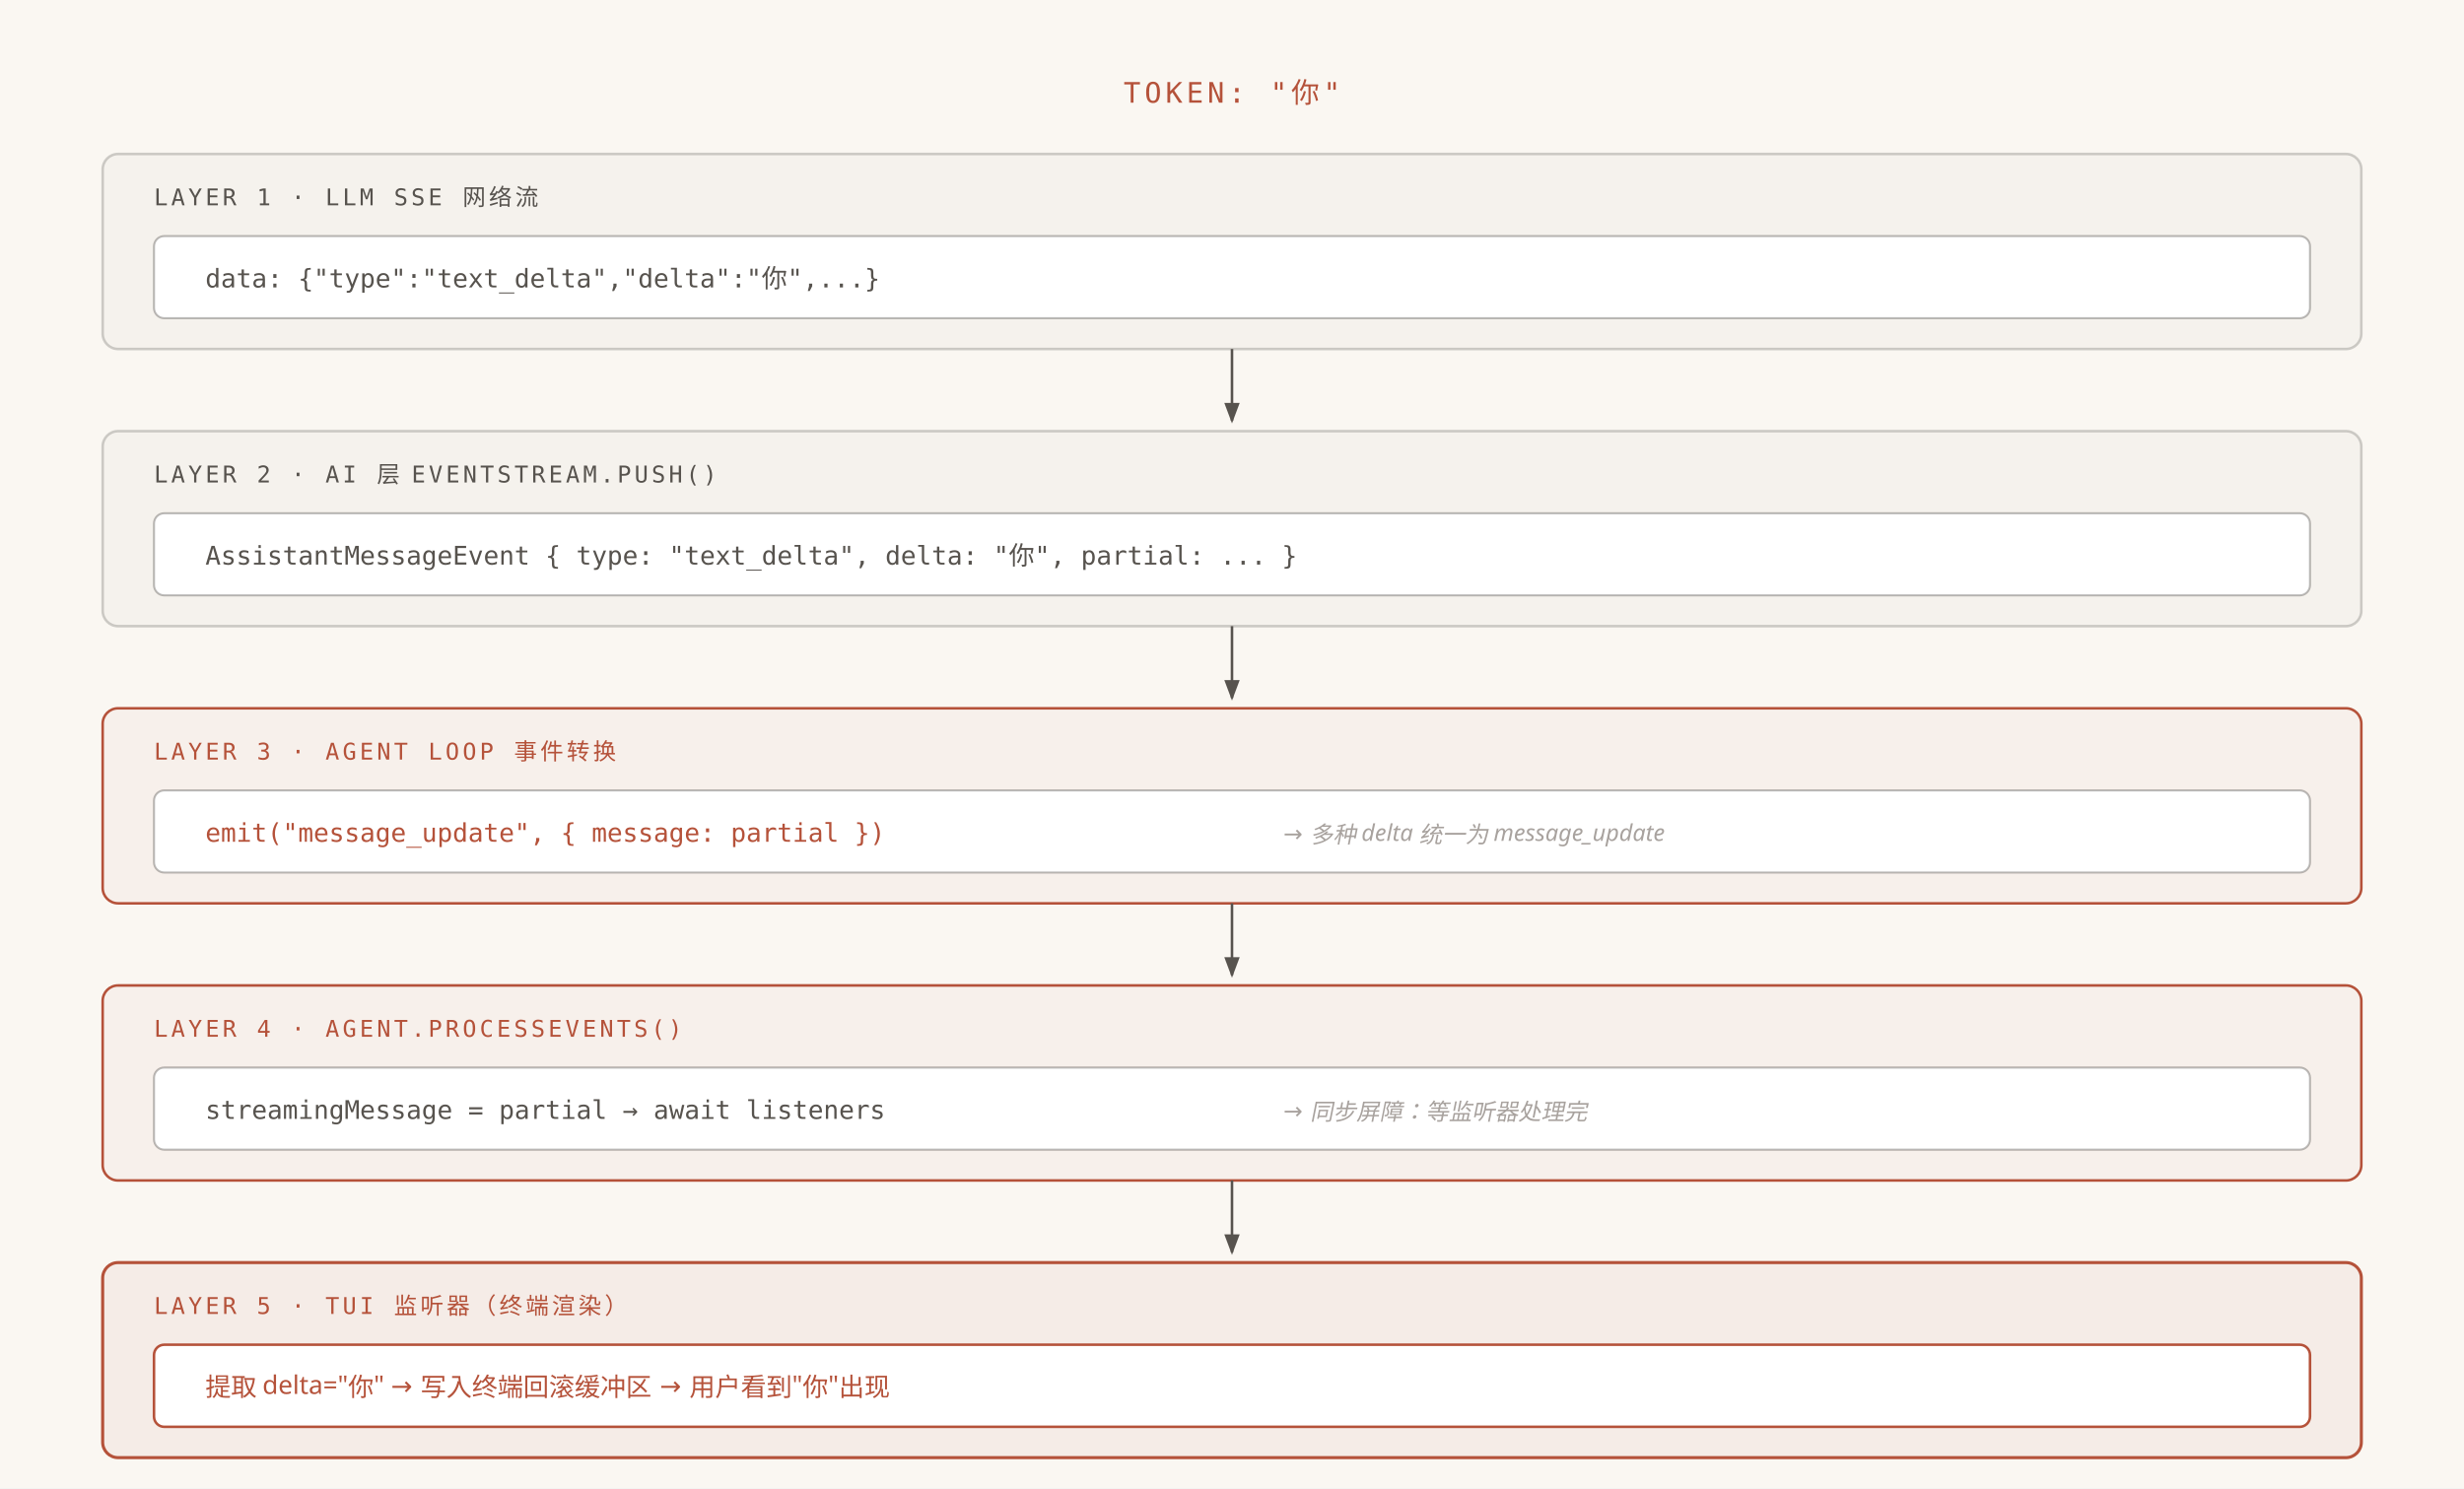
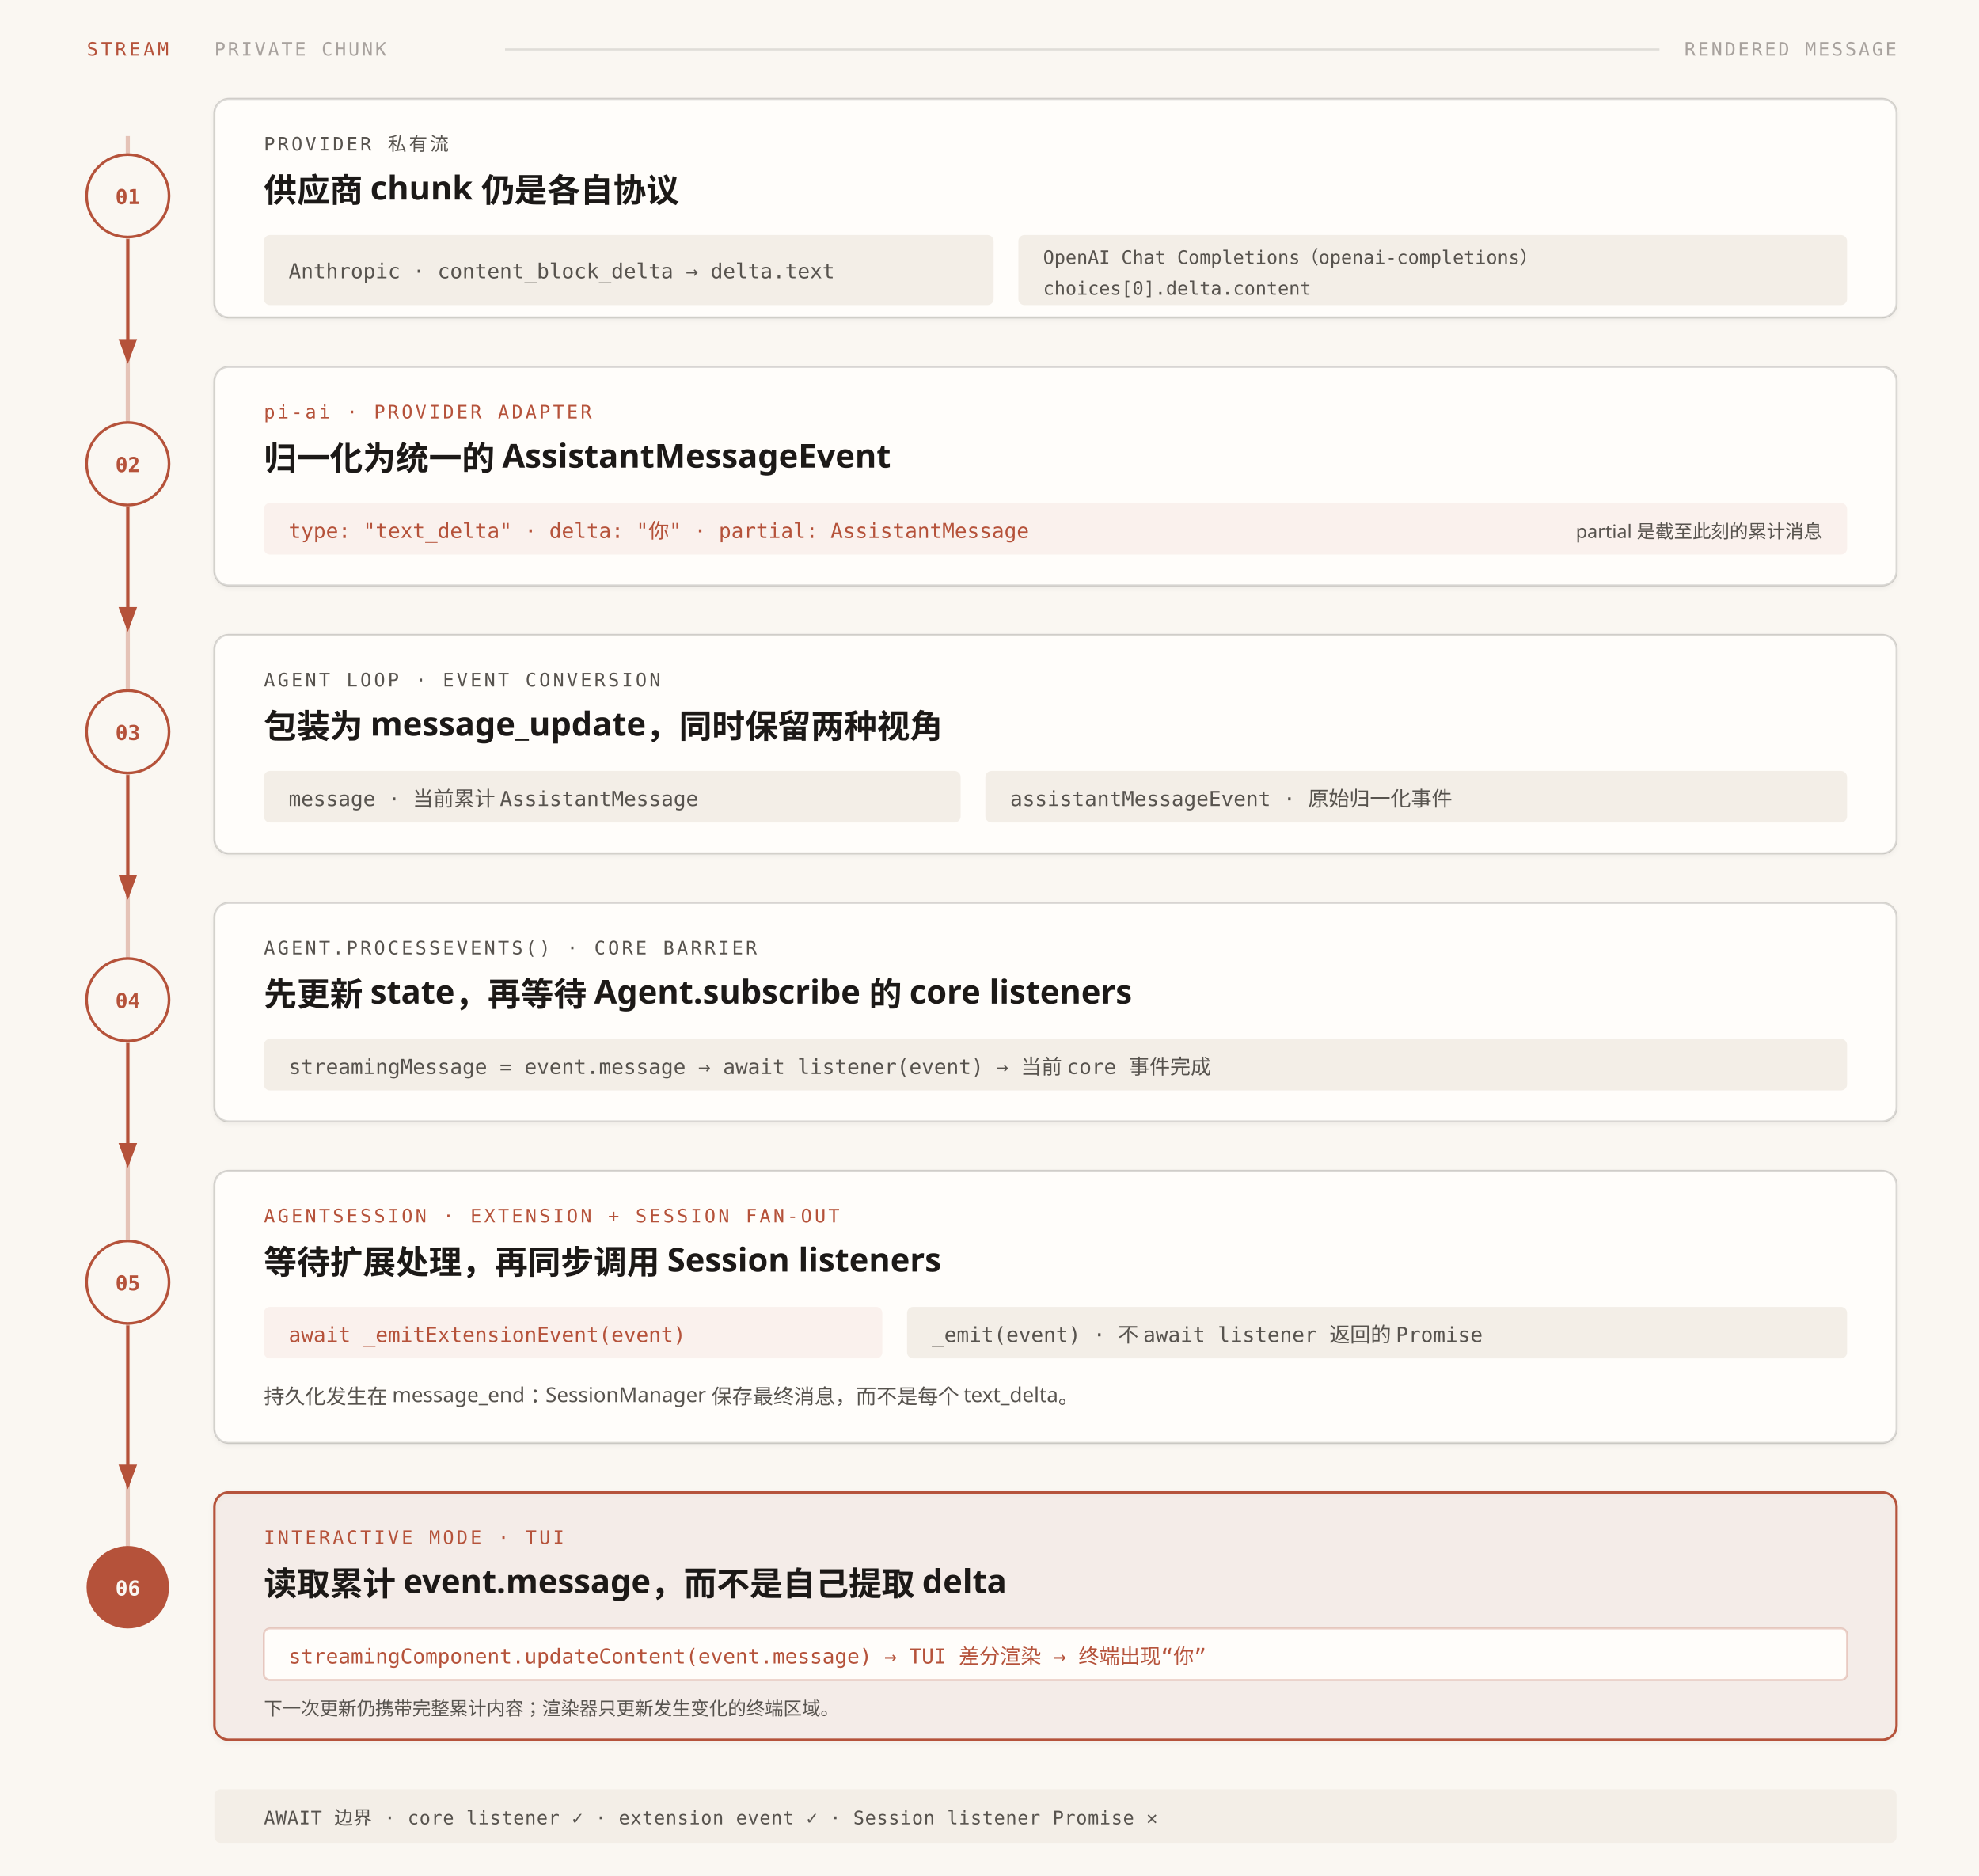
- <svg xmlns="http://www.w3.org/2000/svg" viewBox="0 0 960 580">
+ <svg xmlns="http://www.w3.org/2000/svg" viewBox="0 0 960 910" role="img" aria-labelledby="journey-title journey-desc">
  <defs>
    <marker id="arrow" markerWidth="8" markerHeight="6" refX="7" refY="3" orient="auto">
-       <polygon points="0 0, 8 3, 0 6" fill="#57534e" />
-     </marker>
-     <marker id="arrow-accent" markerWidth="8" markerHeight="6" refX="7" refY="3" orient="auto">
      <polygon points="0 0, 8 3, 0 6" fill="#b5523a" />
    </marker>
+     <filter id="paper-shadow" x="-5%" y="-10%" width="110%" height="120%">
+       <feDropShadow dx="0" dy="1" stdDeviation="1.2" flood-color="#1c1917" flood-opacity="0.06" />
+     </filter>
  </defs>
-   <rect width="960" height="580" fill="#faf7f2" />
-   <text x="480" y="40" fill="#b5523a" font-size="11" font-family="'Geist Mono', monospace" text-anchor="middle" letter-spacing="0.14em">TOKEN: "你"</text>
+   <rect width="960" height="910" fill="#faf7f2" />
+   <text x="62" y="27" fill="#b5523a" font-size="9" font-family="'Geist Mono', monospace" text-anchor="middle" letter-spacing="0.16em">STREAM</text>
+   <text x="104" y="27" fill="#a8a29e" font-size="9" font-family="'Geist Mono', monospace" letter-spacing="0.12em">PRIVATE CHUNK</text>
+   <line x1="245" y1="24" x2="805" y2="24" stroke="rgba(28,25,23,0.12)" stroke-width="1" />
+   <text x="920" y="27" fill="#a8a29e" font-size="9" font-family="'Geist Mono', monospace" text-anchor="end" letter-spacing="0.12em">RENDERED MESSAGE</text>
+   <line x1="62" y1="66" x2="62" y2="778" stroke="rgba(181,82,58,0.32)" stroke-width="2" />
  <g>
-     <rect x="40" y="60" width="880" height="76" rx="6" fill="rgba(28,25,23,0.02)" stroke="rgba(28,25,23,0.20)" stroke-width="1" />
-     <text x="60" y="80" fill="#57534e" font-size="9" font-family="'Geist Mono', monospace" letter-spacing="0.14em">LAYER 1 · LLM SSE 网络流</text>
-     <rect x="60" y="92" width="840" height="32" rx="4" fill="#ffffff" stroke="rgba(28,25,23,0.30)" stroke-width="0.8" />
-     <text x="80" y="112" fill="#57534e" font-size="10" font-family="'Geist Mono', monospace">data: {"type":"text_delta","delta":"你",...}</text>
+     <circle cx="62" cy="95" r="20" fill="#faf7f2" stroke="#b5523a" stroke-width="1.3" />
+     <text x="62" y="99" fill="#b5523a" font-size="10" font-family="'Geist Mono', monospace" font-weight="600" text-anchor="middle">01</text>
+     <rect x="104" y="48" width="816" height="106" rx="7" fill="#fffdfa" stroke="rgba(28,25,23,0.16)" filter="url(#paper-shadow)" />
+     <text x="128" y="73" fill="#57534e" font-size="9" font-family="'Geist Mono', monospace" letter-spacing="0.14em">PROVIDER 私有流</text>
+     <text x="128" y="98" fill="#1c1917" font-size="16" font-family="'Geist', sans-serif" font-weight="600">供应商 chunk 仍是各自协议</text>
+     <rect x="128" y="114" width="354" height="34" rx="3" fill="#f3eee7" />
+     <text x="140" y="135" fill="#57534e" font-size="10" font-family="'Geist Mono', monospace">Anthropic · content_block_delta → delta.text</text>
+     <rect x="494" y="114" width="402" height="34" rx="3" fill="#f3eee7" />
+     <text x="506" y="128" fill="#57534e" font-size="9" font-family="'Geist Mono', monospace">OpenAI Chat Completions（openai-completions）</text>
+     <text x="506" y="143" fill="#57534e" font-size="9" font-family="'Geist Mono', monospace">choices[0].delta.content</text>
  </g>
-   <line x1="480" y1="136" x2="480" y2="164" stroke="#57534e" stroke-width="1" marker-end="url(#arrow)" />
+   <line x1="62" y1="116" x2="62" y2="175" stroke="#b5523a" stroke-width="1.5" marker-end="url(#arrow)" />
  <g>
-     <rect x="40" y="168" width="880" height="76" rx="6" fill="rgba(28,25,23,0.02)" stroke="rgba(28,25,23,0.20)" stroke-width="1" />
-     <text x="60" y="188" fill="#57534e" font-size="9" font-family="'Geist Mono', monospace" letter-spacing="0.14em">LAYER 2 · AI 层 EVENTSTREAM.PUSH()</text>
-     <rect x="60" y="200" width="840" height="32" rx="4" fill="#ffffff" stroke="rgba(28,25,23,0.30)" stroke-width="0.8" />
-     <text x="80" y="220" fill="#57534e" font-size="10" font-family="'Geist Mono', monospace">AssistantMessageEvent { type: "text_delta", delta: "你", partial: ... }</text>
+     <circle cx="62" cy="225" r="20" fill="#faf7f2" stroke="#b5523a" stroke-width="1.3" />
+     <text x="62" y="229" fill="#b5523a" font-size="10" font-family="'Geist Mono', monospace" font-weight="600" text-anchor="middle">02</text>
+     <rect x="104" y="178" width="816" height="106" rx="7" fill="#fffdfa" stroke="rgba(28,25,23,0.16)" filter="url(#paper-shadow)" />
+     <text x="128" y="203" fill="#b5523a" font-size="9" font-family="'Geist Mono', monospace" letter-spacing="0.14em">pi-ai · PROVIDER ADAPTER</text>
+     <text x="128" y="228" fill="#1c1917" font-size="16" font-family="'Geist', sans-serif" font-weight="600">归一化为统一的 AssistantMessageEvent</text>
+     <rect x="128" y="244" width="768" height="25" rx="3" fill="rgba(181,82,58,0.07)" />
+     <text x="140" y="261" fill="#b5523a" font-size="10" font-family="'Geist Mono', monospace">type: "text_delta" · delta: "你" · partial: AssistantMessage</text>
+     <text x="884" y="261" fill="#57534e" font-size="9" font-family="'Geist', sans-serif" text-anchor="end">partial 是截至此刻的累计消息</text>
  </g>
-   <line x1="480" y1="244" x2="480" y2="272" stroke="#57534e" stroke-width="1" marker-end="url(#arrow)" />
+   <line x1="62" y1="246" x2="62" y2="305" stroke="#b5523a" stroke-width="1.5" marker-end="url(#arrow)" />
  <g>
-     <rect x="40" y="276" width="880" height="76" rx="6" fill="rgba(181,82,58,0.04)" stroke="#b5523a" stroke-width="1" />
-     <text x="60" y="296" fill="#b5523a" font-size="9" font-family="'Geist Mono', monospace" letter-spacing="0.14em">LAYER 3 · AGENT LOOP 事件转换</text>
-     <rect x="60" y="308" width="840" height="32" rx="4" fill="#ffffff" stroke="rgba(28,25,23,0.30)" stroke-width="0.8" />
-     <text x="80" y="328" fill="#b5523a" font-size="10" font-family="'Geist Mono', monospace">emit("message_update", { message: partial })</text>
-     <text x="500" y="328" fill="#a8a29e" font-size="9" font-family="'Geist', sans-serif" font-style="italic">→ 多种 delta 统一为 message_update</text>
+     <circle cx="62" cy="355" r="20" fill="#faf7f2" stroke="#b5523a" stroke-width="1.3" />
+     <text x="62" y="359" fill="#b5523a" font-size="10" font-family="'Geist Mono', monospace" font-weight="600" text-anchor="middle">03</text>
+     <rect x="104" y="308" width="816" height="106" rx="7" fill="#fffdfa" stroke="rgba(28,25,23,0.16)" filter="url(#paper-shadow)" />
+     <text x="128" y="333" fill="#57534e" font-size="9" font-family="'Geist Mono', monospace" letter-spacing="0.14em">AGENT LOOP · EVENT CONVERSION</text>
+     <text x="128" y="358" fill="#1c1917" font-size="16" font-family="'Geist', sans-serif" font-weight="600">包装为 message_update，同时保留两种视角</text>
+     <rect x="128" y="374" width="338" height="25" rx="3" fill="#f3eee7" />
+     <text x="140" y="391" fill="#57534e" font-size="10" font-family="'Geist Mono', monospace">message · 当前累计 AssistantMessage</text>
+     <rect x="478" y="374" width="418" height="25" rx="3" fill="#f3eee7" />
+     <text x="490" y="391" fill="#57534e" font-size="10" font-family="'Geist Mono', monospace">assistantMessageEvent · 原始归一化事件</text>
  </g>
-   <line x1="480" y1="352" x2="480" y2="380" stroke="#57534e" stroke-width="1" marker-end="url(#arrow)" />
+   <line x1="62" y1="376" x2="62" y2="435" stroke="#b5523a" stroke-width="1.5" marker-end="url(#arrow)" />
  <g>
-     <rect x="40" y="384" width="880" height="76" rx="6" fill="rgba(181,82,58,0.04)" stroke="#b5523a" stroke-width="1" />
-     <text x="60" y="404" fill="#b5523a" font-size="9" font-family="'Geist Mono', monospace" letter-spacing="0.14em">LAYER 4 · AGENT.PROCESSEVENTS()</text>
-     <rect x="60" y="416" width="840" height="32" rx="4" fill="#ffffff" stroke="rgba(28,25,23,0.30)" stroke-width="0.8" />
-     <text x="80" y="436" fill="#57534e" font-size="10" font-family="'Geist Mono', monospace">streamingMessage = partial → await listeners</text>
-     <text x="500" y="436" fill="#a8a29e" font-size="9" font-family="'Geist', sans-serif" font-style="italic">→ 同步屏障：等监听器处理完</text>
+     <circle cx="62" cy="485" r="20" fill="#faf7f2" stroke="#b5523a" stroke-width="1.3" />
+     <text x="62" y="489" fill="#b5523a" font-size="10" font-family="'Geist Mono', monospace" font-weight="600" text-anchor="middle">04</text>
+     <rect x="104" y="438" width="816" height="106" rx="7" fill="#fffdfa" stroke="rgba(28,25,23,0.16)" filter="url(#paper-shadow)" />
+     <text x="128" y="463" fill="#57534e" font-size="9" font-family="'Geist Mono', monospace" letter-spacing="0.14em">AGENT.PROCESSEVENTS() · CORE BARRIER</text>
+     <text x="128" y="488" fill="#1c1917" font-size="16" font-family="'Geist', sans-serif" font-weight="600">先更新 state，再等待 Agent.subscribe 的 core listeners</text>
+     <rect x="128" y="504" width="768" height="25" rx="3" fill="#f3eee7" />
+     <text x="140" y="521" fill="#57534e" font-size="10" font-family="'Geist Mono', monospace">streamingMessage = event.message → await listener(event) → 当前 core 事件完成</text>
  </g>
-   <line x1="480" y1="460" x2="480" y2="488" stroke="#57534e" stroke-width="1" marker-end="url(#arrow)" />
+   <line x1="62" y1="506" x2="62" y2="565" stroke="#b5523a" stroke-width="1.5" marker-end="url(#arrow)" />
  <g>
-     <rect x="40" y="492" width="880" height="76" rx="6" fill="rgba(181,82,58,0.06)" stroke="#b5523a" stroke-width="1.2" />
-     <text x="60" y="512" fill="#b5523a" font-size="9" font-family="'Geist Mono', monospace" letter-spacing="0.14em">LAYER 5 · TUI 监听器（终端渲染）</text>
-     <rect x="60" y="524" width="840" height="32" rx="4" fill="#ffffff" stroke="#b5523a" stroke-width="1" />
-     <text x="80" y="544" fill="#b5523a" font-size="10" font-family="'Geist', sans-serif">提取 delta="你" → 写入终端回滚缓冲区 → 用户看到"你"出现</text>
+     <circle cx="62" cy="622" r="20" fill="#faf7f2" stroke="#b5523a" stroke-width="1.3" />
+     <text x="62" y="626" fill="#b5523a" font-size="10" font-family="'Geist Mono', monospace" font-weight="600" text-anchor="middle">05</text>
+     <rect x="104" y="568" width="816" height="132" rx="7" fill="#fffdfa" stroke="rgba(28,25,23,0.16)" filter="url(#paper-shadow)" />
+     <text x="128" y="593" fill="#b5523a" font-size="9" font-family="'Geist Mono', monospace" letter-spacing="0.14em">AGENTSESSION · EXTENSION + SESSION FAN-OUT</text>
+     <text x="128" y="618" fill="#1c1917" font-size="16" font-family="'Geist', sans-serif" font-weight="600">等待扩展处理，再同步调用 Session listeners</text>
+     <rect x="128" y="634" width="300" height="25" rx="3" fill="rgba(181,82,58,0.07)" />
+     <text x="140" y="651" fill="#b5523a" font-size="10" font-family="'Geist Mono', monospace">await _emitExtensionEvent(event)</text>
+     <rect x="440" y="634" width="456" height="25" rx="3" fill="#f3eee7" />
+     <text x="452" y="651" fill="#57534e" font-size="10" font-family="'Geist Mono', monospace">_emit(event) · 不 await listener 返回的 Promise</text>
+     <text x="128" y="681" fill="#57534e" font-size="10" font-family="'Geist', sans-serif">持久化发生在 message_end：SessionManager 保存最终消息，而不是每个 text_delta。</text>
  </g>
+   <line x1="62" y1="643" x2="62" y2="721" stroke="#b5523a" stroke-width="1.5" marker-end="url(#arrow)" />
+   <g>
+     <circle cx="62" cy="770" r="20" fill="#b5523a" />
+     <text x="62" y="774" fill="#faf7f2" font-size="10" font-family="'Geist Mono', monospace" font-weight="600" text-anchor="middle">06</text>
+     <rect x="104" y="724" width="816" height="120" rx="7" fill="rgba(181,82,58,0.055)" stroke="#b5523a" stroke-width="1.2" filter="url(#paper-shadow)" />
+     <text x="128" y="749" fill="#b5523a" font-size="9" font-family="'Geist Mono', monospace" letter-spacing="0.14em">INTERACTIVE MODE · TUI</text>
+     <text x="128" y="774" fill="#1c1917" font-size="16" font-family="'Geist', sans-serif" font-weight="600">读取累计 event.message，而不是自己提取 delta</text>
+     <rect x="128" y="790" width="768" height="25" rx="3" fill="#fffdfa" stroke="rgba(181,82,58,0.24)" />
+     <text x="140" y="807" fill="#b5523a" font-size="10" font-family="'Geist Mono', monospace">streamingComponent.updateContent(event.message) → TUI 差分渲染 → 终端出现“你”</text>
+     <text x="128" y="832" fill="#57534e" font-size="9" font-family="'Geist', sans-serif">下一次更新仍携带完整累计内容；渲染器只更新发生变化的终端区域。</text>
+   </g>
+   <rect x="104" y="868" width="816" height="26" rx="3" fill="#f3eee7" />
+   <text x="128" y="885" fill="#57534e" font-size="9" font-family="'Geist Mono', monospace" letter-spacing="0.03em">AWAIT 边界 · core listener ✓ · extension event ✓ · Session listener Promise ✕</text>
</svg>
